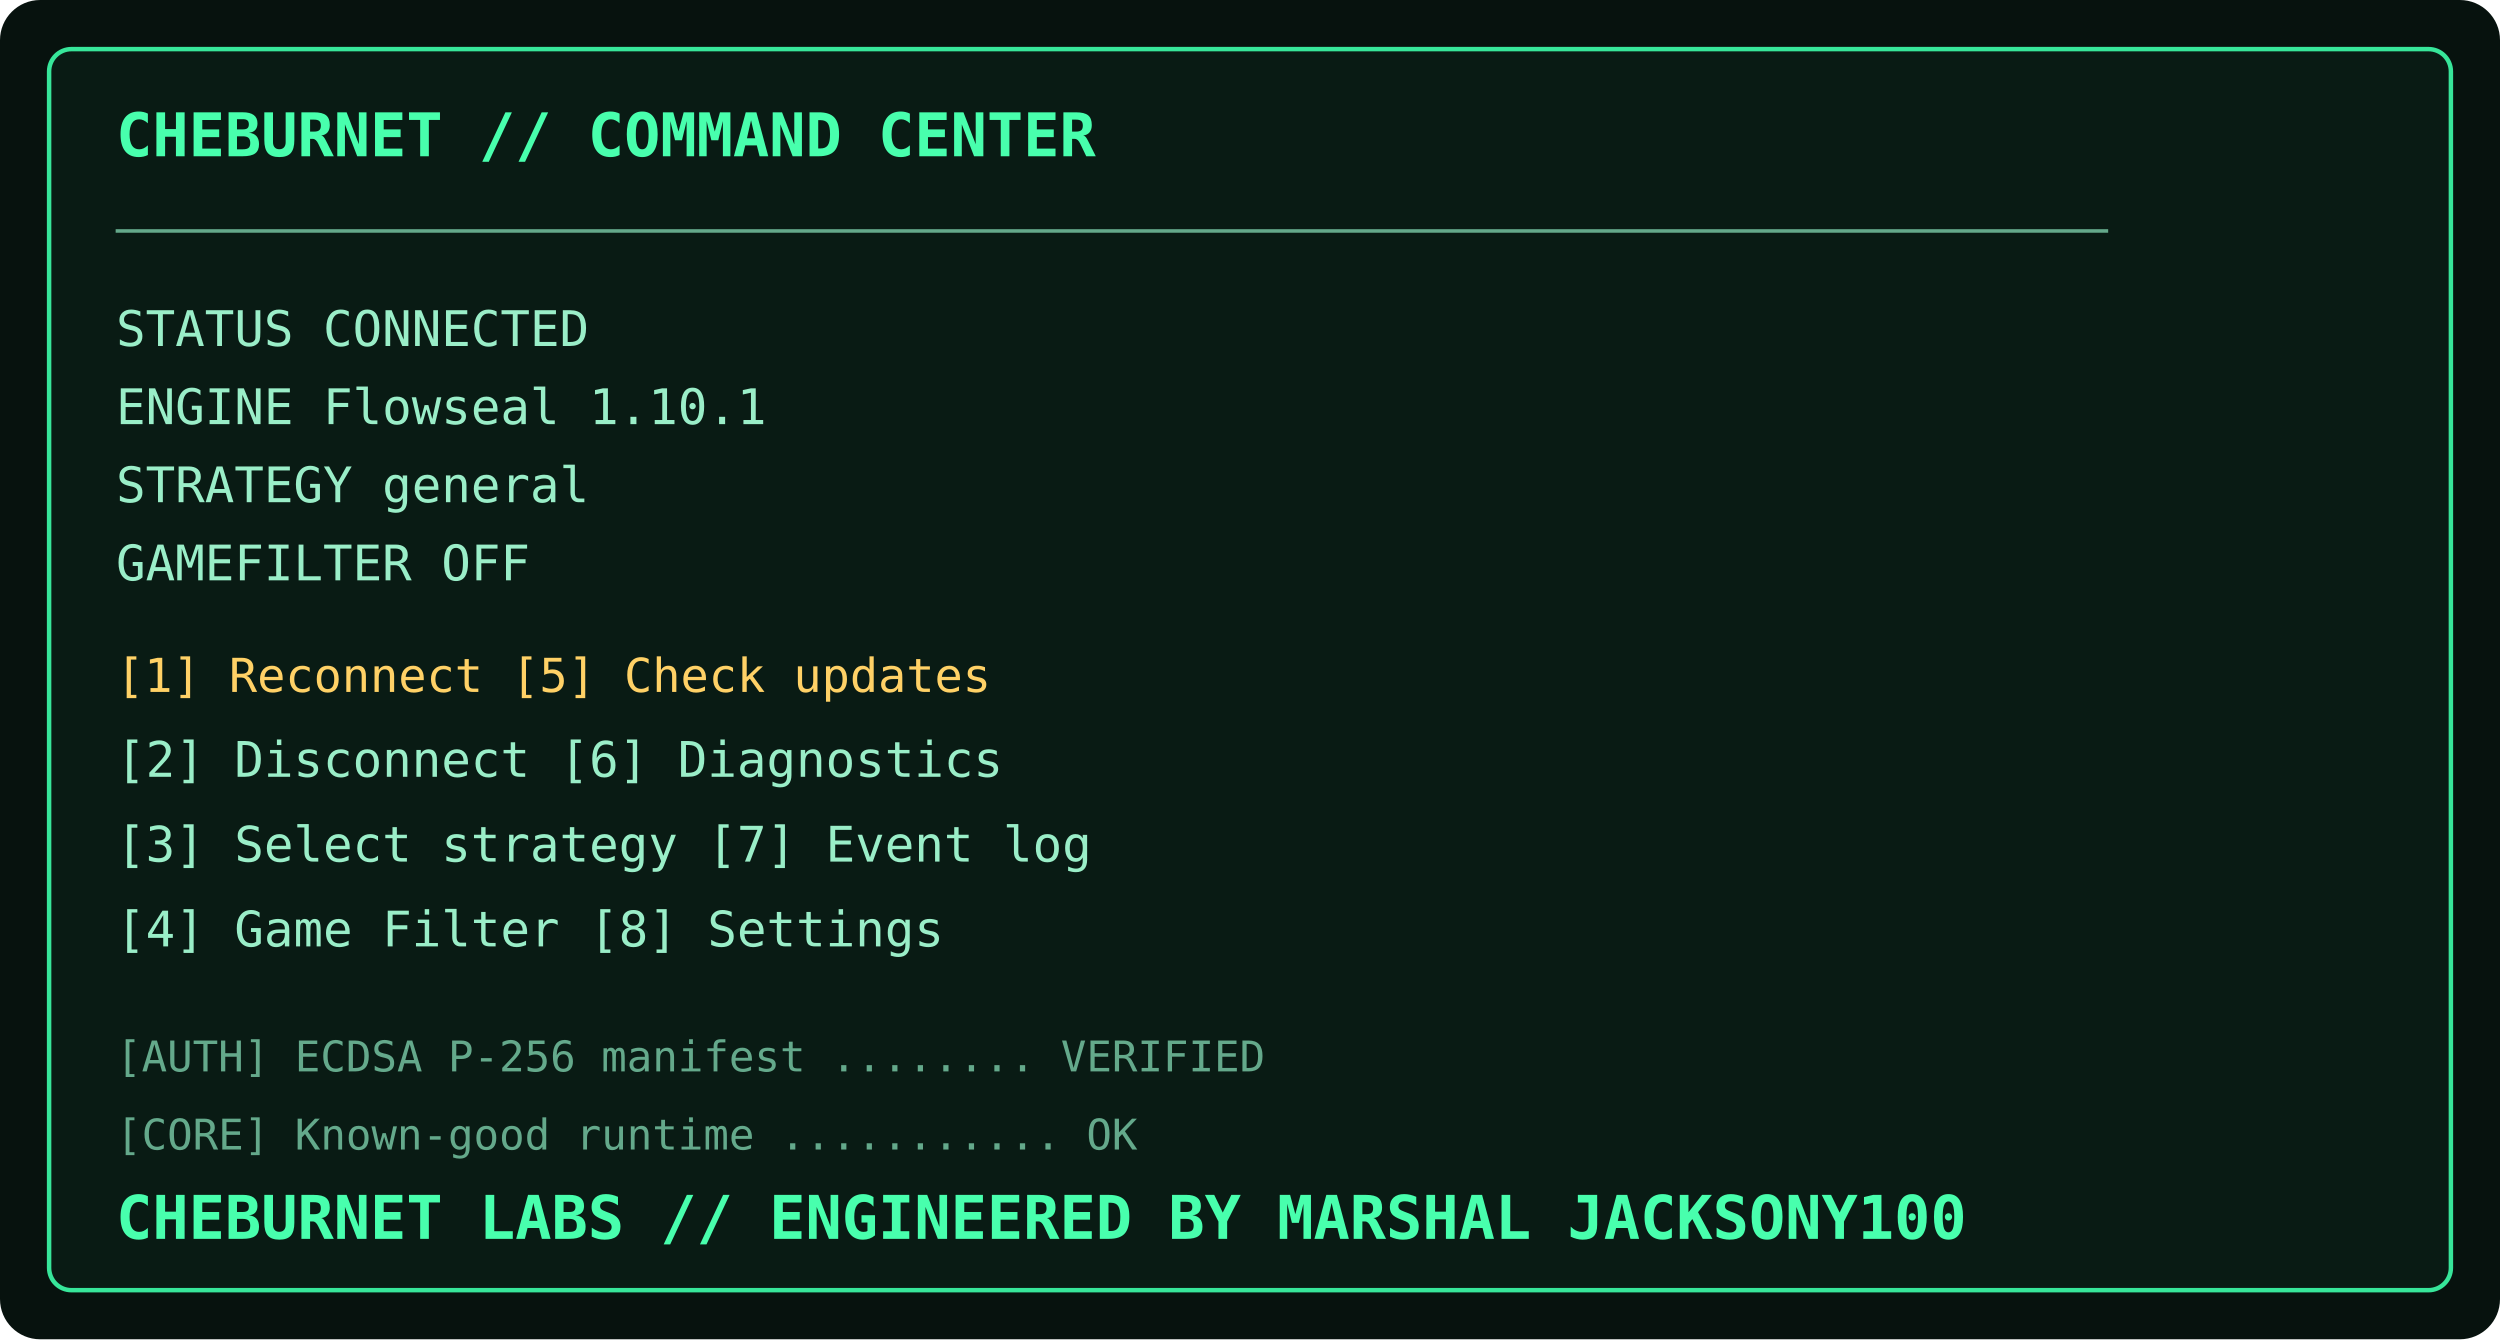
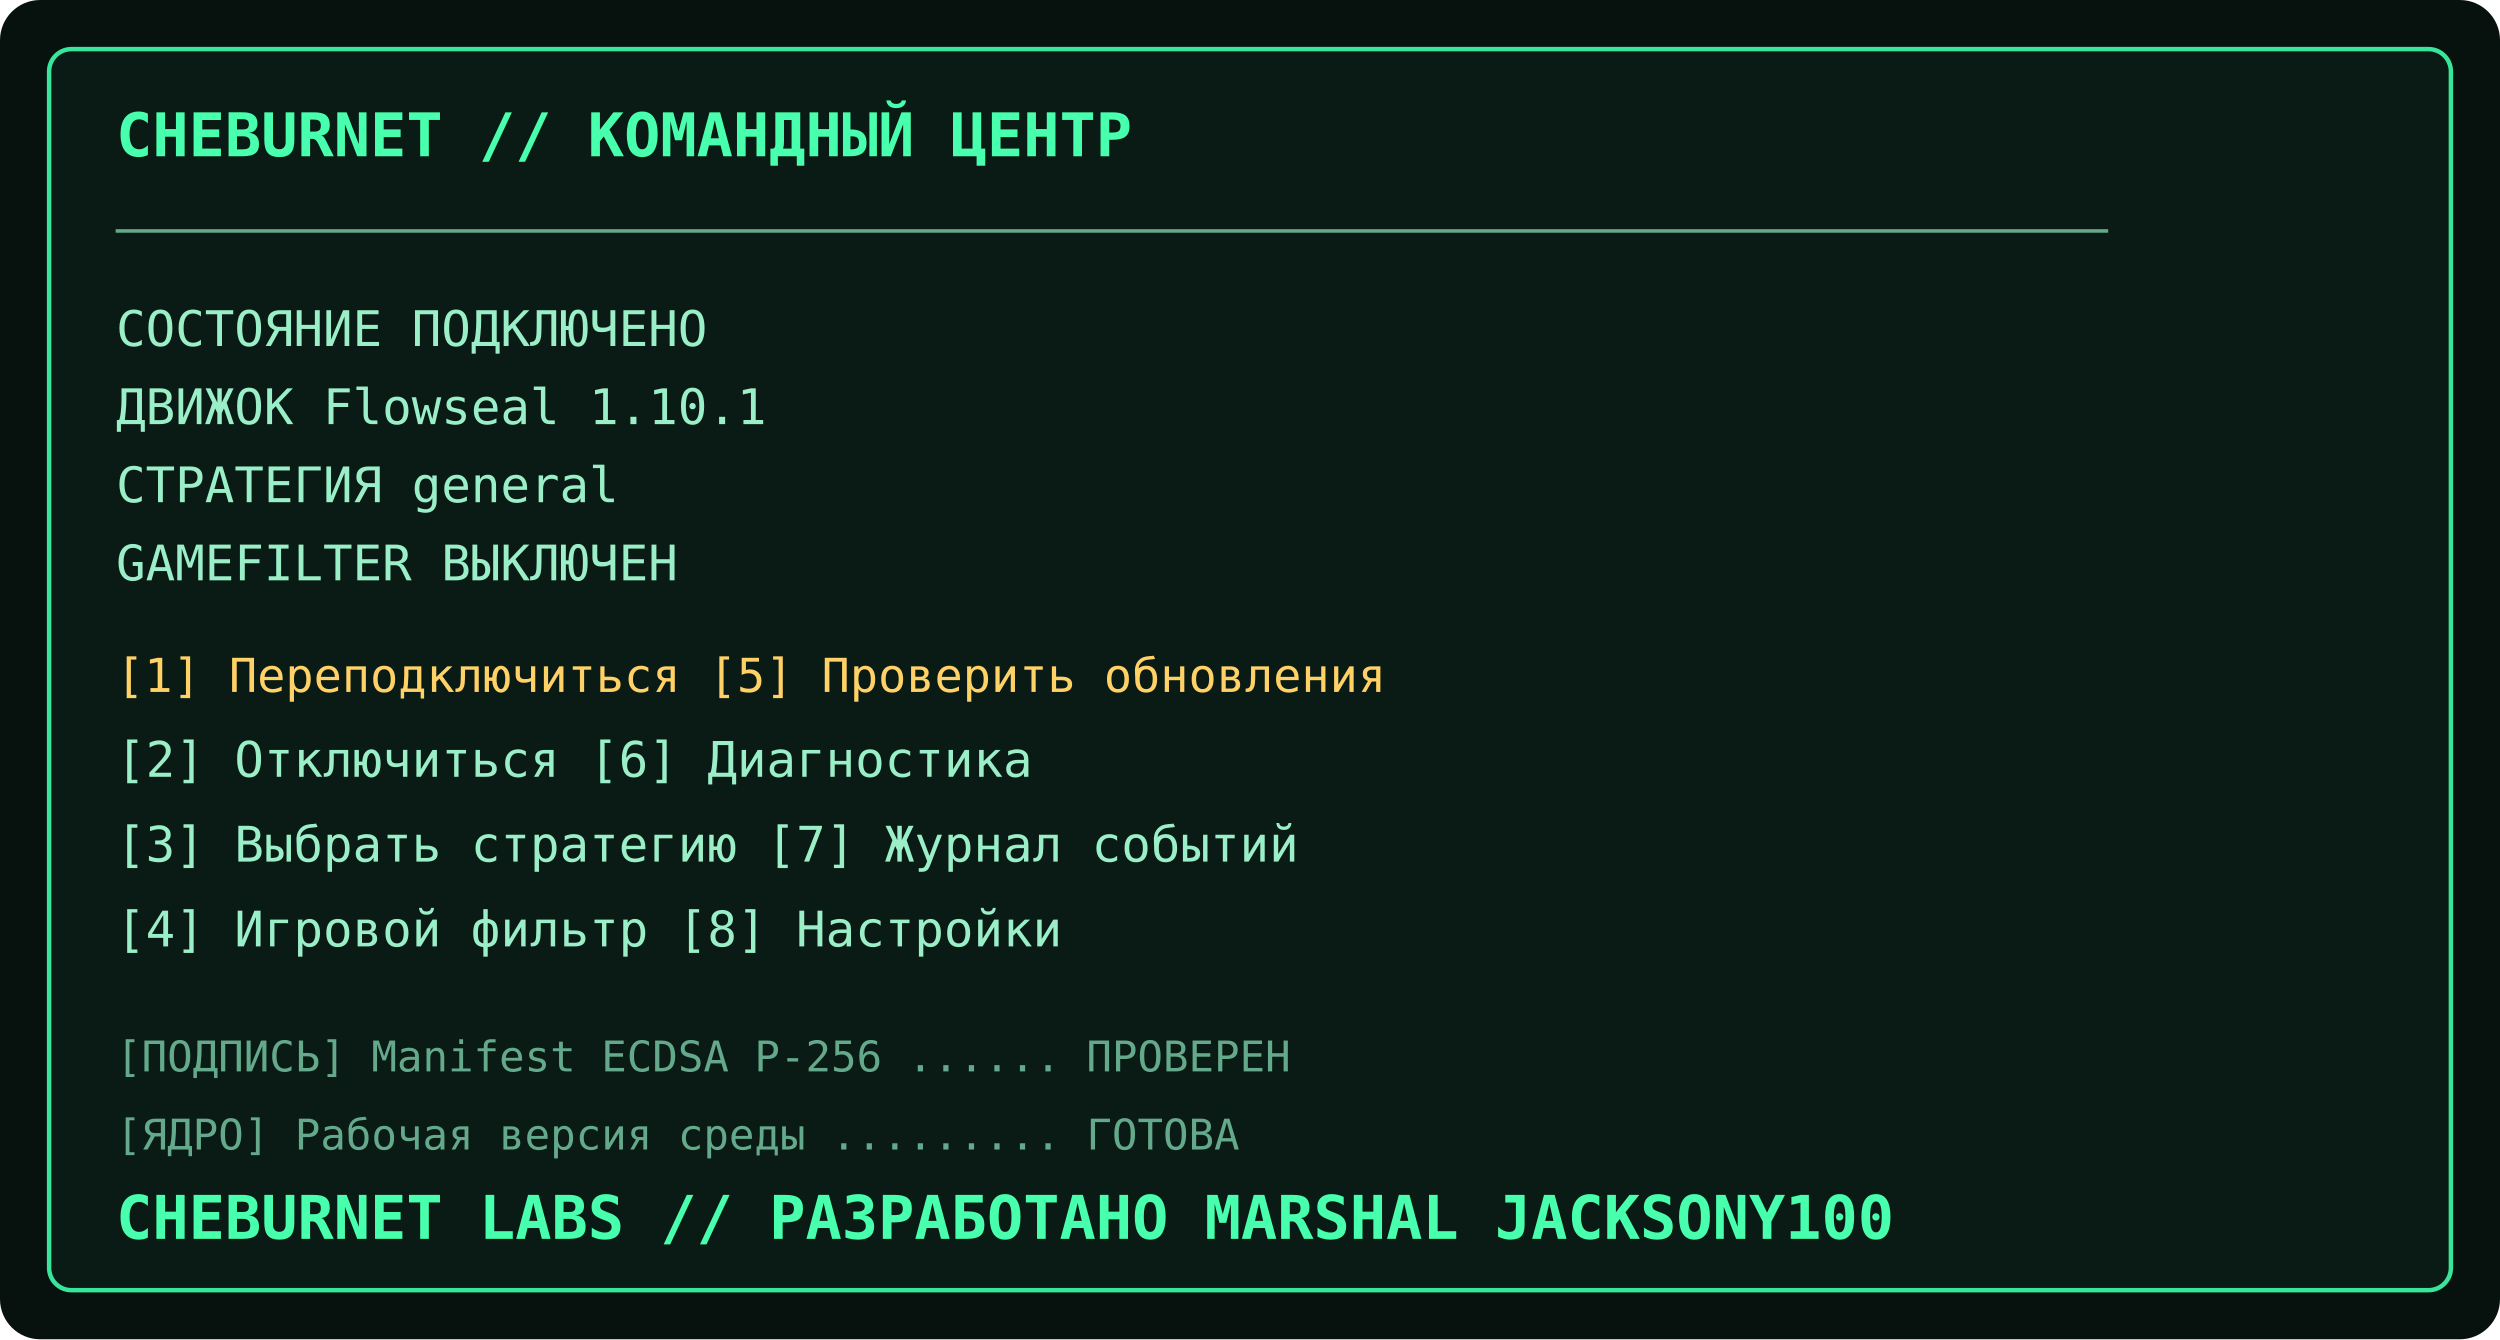
<svg xmlns="http://www.w3.org/2000/svg" width="1120" height="600" viewBox="0 0 1120 600">
  <rect width="1120" height="600" rx="18" fill="#07120e" />
  <rect x="22" y="22" width="1076" height="556" rx="10" fill="#091b14" stroke="#37e69a" stroke-width="2" />
  <style>
    .t{font:22px Consolas,monospace;fill:#9aeec8}.b{font:bold 27px Consolas,monospace;fill:#48ffad}
    .d{font:19px Consolas,monospace;fill:#64a98b}.a{font:21px Consolas,monospace;fill:#ffd166}
  </style>
-   <text x="52" y="70" class="b">CHEBURNET // COMMAND CENTER</text>
+   <text x="52" y="70" class="b">CHEBURNET // КОМАНДНЫЙ ЦЕНТР</text>
  <text x="52" y="110" class="d">──────────────────────────────────────────────────────────────────────────────</text>
-   <text x="52" y="155" class="t">STATUS      CONNECTED</text>
-   <text x="52" y="190" class="t">ENGINE      Flowseal 1.10.1</text>
-   <text x="52" y="225" class="t">STRATEGY    general</text>
-   <text x="52" y="260" class="t">GAMEFILTER  OFF</text>
-   <text x="52" y="310" class="a">[1] Reconnect              [5] Check updates</text>
-   <text x="52" y="348" class="t">[2] Disconnect             [6] Diagnostics</text>
-   <text x="52" y="386" class="t">[3] Select strategy         [7] Event log</text>
-   <text x="52" y="424" class="t">[4] Game Filter             [8] Settings</text>
-   <text x="52" y="480" class="d">[AUTH] ECDSA P-256 manifest ........ VERIFIED</text>
-   <text x="52" y="515" class="d">[CORE] Known-good runtime ........... OK</text>
-   <text x="52" y="555" class="b">CHEBURNET LABS // ENGINEERED BY MARSHAL JACKSONY100</text>
+   <text x="52" y="155" class="t">СОСТОЯНИЕ   ПОДКЛЮЧЕНО</text>
+   <text x="52" y="190" class="t">ДВИЖОК      Flowseal 1.10.1</text>
+   <text x="52" y="225" class="t">СТРАТЕГИЯ   general</text>
+   <text x="52" y="260" class="t">GAMEFILTER  ВЫКЛЮЧЕН</text>
+   <text x="52" y="310" class="a">[1] Переподключиться       [5] Проверить обновления</text>
+   <text x="52" y="348" class="t">[2] Отключиться            [6] Диагностика</text>
+   <text x="52" y="386" class="t">[3] Выбрать стратегию       [7] Журнал событий</text>
+   <text x="52" y="424" class="t">[4] Игровой фильтр          [8] Настройки</text>
+   <text x="52" y="480" class="d">[ПОДПИСЬ] Manifest ECDSA P-256 ...... ПРОВЕРЕН</text>
+   <text x="52" y="515" class="d">[ЯДРО] Рабочая версия среды ......... ГОТОВА</text>
+   <text x="52" y="555" class="b">CHEBURNET LABS // РАЗРАБОТАНО MARSHAL JACKSONY100</text>
</svg>
